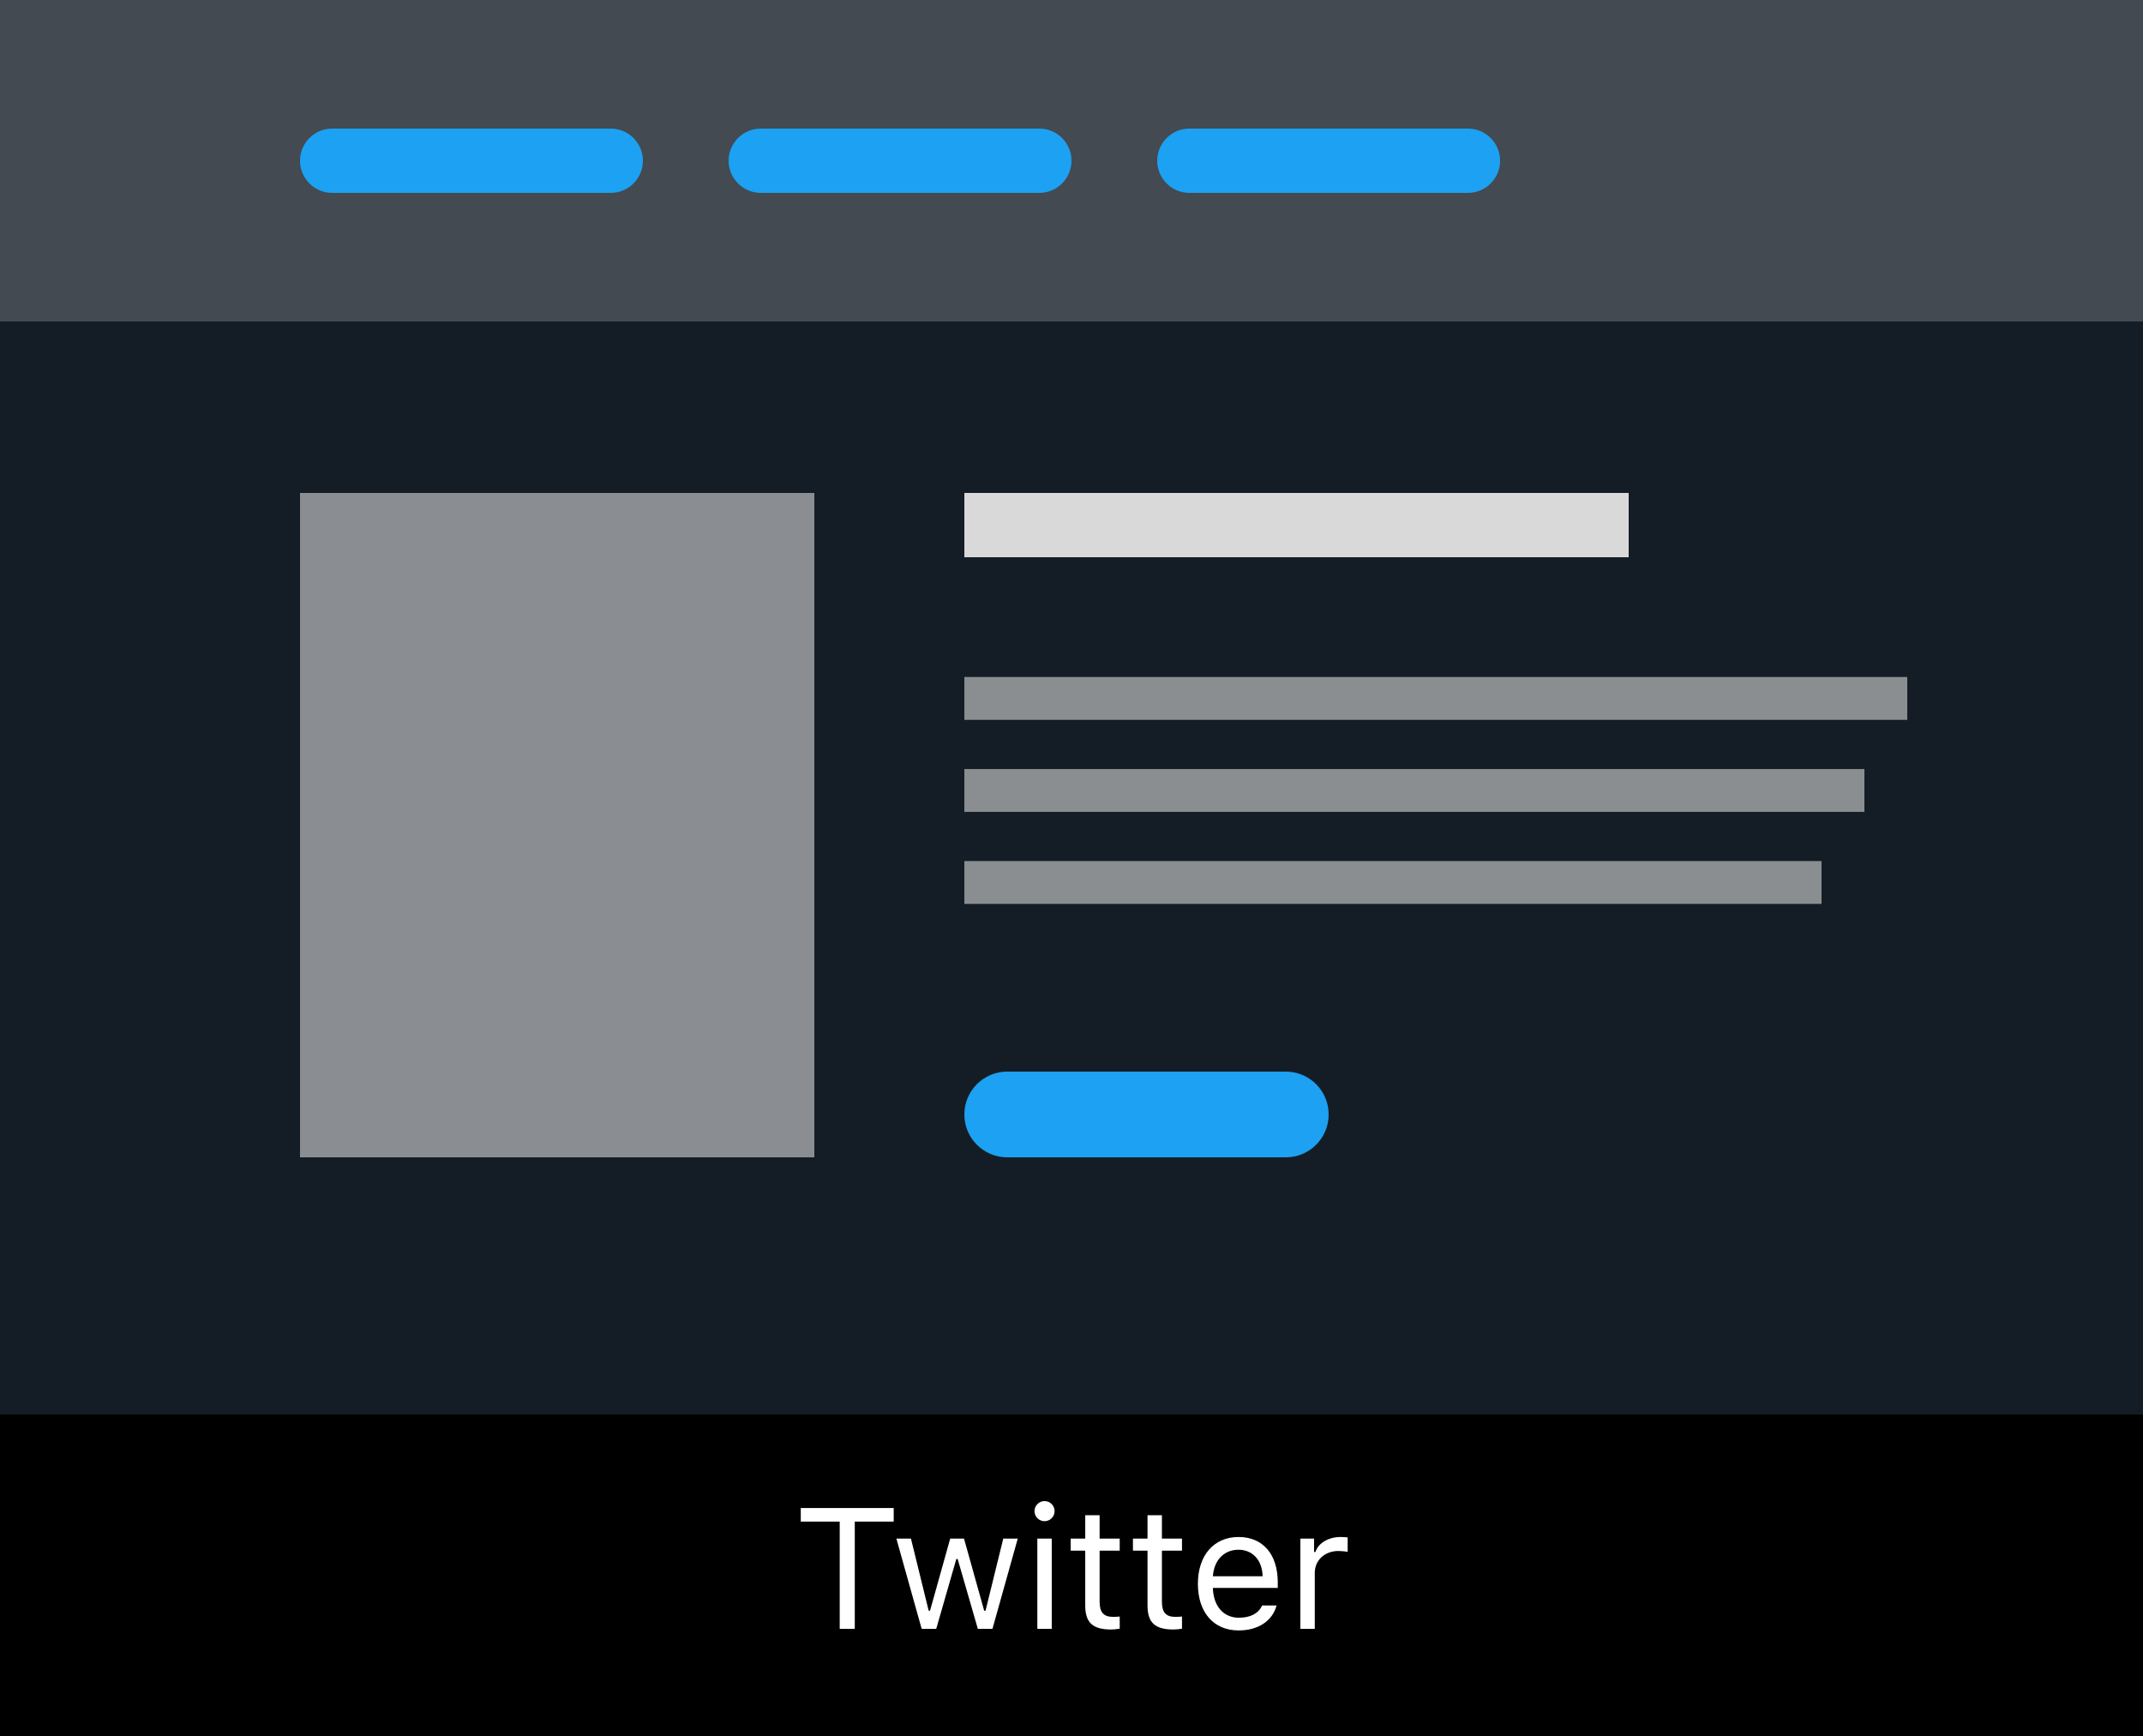
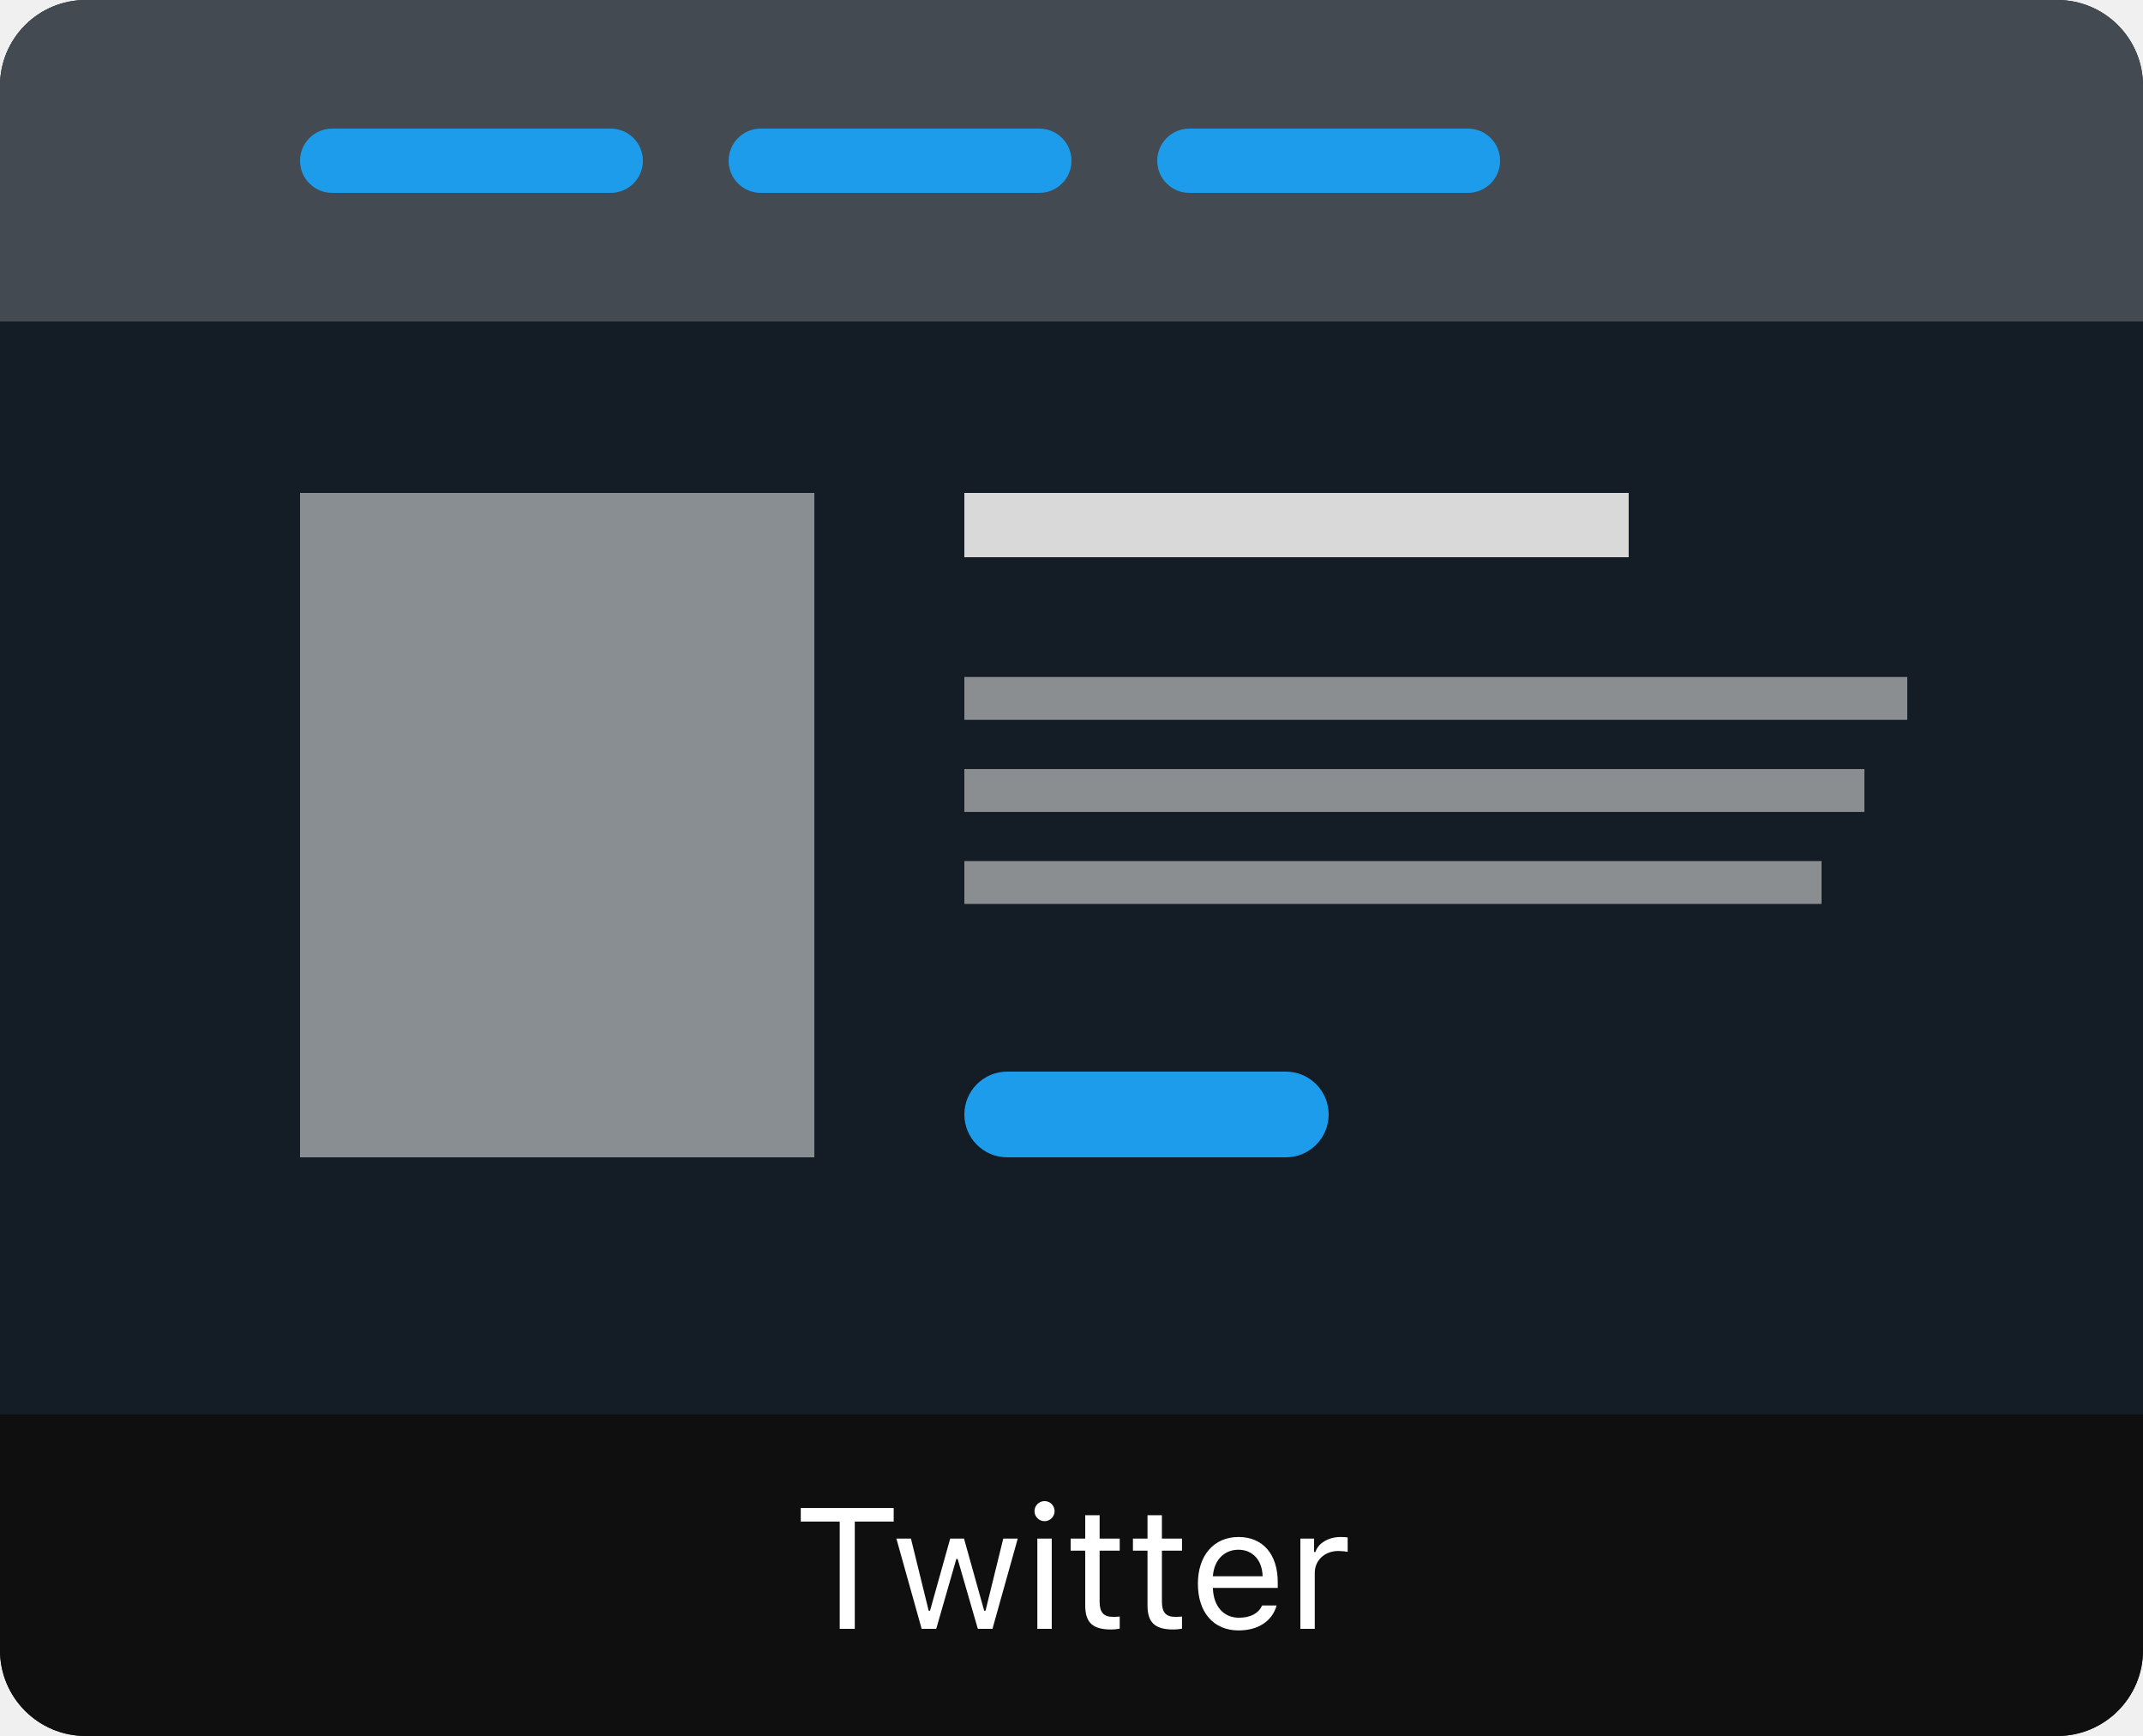
<svg xmlns="http://www.w3.org/2000/svg" width="100" height="81" viewBox="0 0 100 81" fill="none">
  <g clip-path="url(#clip0)">
-     <path d="M0 0H100V81H0V0Z" fill="#141D26" />
-     <path opacity="0.2" d="M0 0H100V15H0V0Z" fill="white" />
-     <path d="M0 66H100V81H0V66Z" fill="black" />
-     <path d="M14 7.5C14 6.672 14.672 6 15.5 6H28.5C29.328 6 30 6.672 30 7.5C30 8.328 29.328 9 28.5 9H15.5C14.672 9 14 8.328 14 7.5Z" fill="#1DA1F2" />
+     <rect width="100" height="81" rx="4" fill="#141D26" />
+     <path d="M0 0H100V15H0V0Z" fill="#434A51" />
+     <path d="M0 66H100V81H0V66Z" fill="#0F0F0F" />
+     <path d="M14 7.5C14 6.672 14.672 6 15.5 6H28.5C29.328 6 30 6.672 30 7.5C30 8.328 29.328 9 28.5 9H15.5C14.672 9 14 8.328 14 7.5Z" fill="#1C9CEA" />
    <path d="M45 23H76V26H45V23Z" fill="#D9D9D9" />
-     <path d="M45 52C45 50.895 45.895 50 47 50H60C61.105 50 62 50.895 62 52C62 53.105 61.105 54 60 54H47C45.895 54 45 53.105 45 52Z" fill="#1DA1F2" />
-     <path opacity="0.6" d="M45 31.588H89V33.588H45V31.588Z" fill="#D9D9D9" />
-     <path opacity="0.6" d="M45 35.882H87V37.882H45V35.882Z" fill="#D9D9D9" />
-     <path opacity="0.6" d="M45 40.176H85V42.176H45V40.176Z" fill="#D9D9D9" />
-     <path opacity="0.5" d="M14 23H38V54H14V23Z" fill="white" />
-     <path d="M34 7.5C34 6.672 34.672 6 35.5 6H48.5C49.328 6 50 6.672 50 7.5C50 8.328 49.328 9 48.5 9H35.5C34.672 9 34 8.328 34 7.5Z" fill="#1DA1F2" />
-     <path d="M54 7.5C54 6.672 54.672 6 55.5 6H68.5C69.328 6 70 6.672 70 7.5C70 8.328 69.328 9 68.5 9H55.5C54.672 9 54 8.328 54 7.5Z" fill="#1DA1F2" />
+     <path d="M45 52C45 50.895 45.895 50 47 50H60C61.105 50 62 50.895 62 52C62 53.105 61.105 54 60 54H47C45.895 54 45 53.105 45 52Z" fill="#1C9CEA" />
+     <path d="M45 31.588H89V33.588H45V31.588Z" fill="#8A8E91" />
+     <path d="M45 35.882H87V37.882H45V35.882Z" fill="#8A8E91" />
+     <path d="M45 40.176H85V42.176H45V40.176Z" fill="#8A8E91" />
+     <path d="M14 23H38V54H14V23Z" fill="#898E92" />
+     <path d="M34 7.5C34 6.672 34.672 6 35.5 6H48.5C49.328 6 50 6.672 50 7.5C50 8.328 49.328 9 48.5 9H35.5C34.672 9 34 8.328 34 7.5Z" fill="#1C9CEA" />
+     <path d="M54 7.5C54 6.672 54.672 6 55.5 6H68.5C69.328 6 70 6.672 70 7.5C70 8.328 69.328 9 68.5 9H55.5C54.672 9 54 8.328 54 7.5Z" fill="#1C9CEA" />
    <path d="M39.887 76V70.996H41.703V70.363H37.367V70.996H39.184V76H39.887Z" fill="white" />
    <path d="M47.492 71.789H46.816L45.988 75.156H45.926L44.984 71.789H44.34L43.398 75.156H43.336L42.508 71.789H41.828L43.008 76H43.688L44.625 72.742H44.688L45.629 76H46.312L47.492 71.789Z" fill="white" />
    <path d="M48.742 70.977C49 70.977 49.211 70.766 49.211 70.508C49.211 70.25 49 70.039 48.742 70.039C48.484 70.039 48.273 70.25 48.273 70.508C48.273 70.766 48.484 70.977 48.742 70.977ZM48.406 76H49.078V71.789H48.406V76Z" fill="white" />
    <path d="M50.641 70.699V71.789H49.961V72.352H50.641V74.906C50.641 75.711 50.988 76.031 51.855 76.031C51.988 76.031 52.117 76.016 52.25 75.992V75.426C52.125 75.438 52.059 75.441 51.938 75.441C51.5 75.441 51.312 75.231 51.312 74.734V72.352H52.25V71.789H51.312V70.699H50.641Z" fill="white" />
    <path d="M53.547 70.699V71.789H52.867V72.352H53.547V74.906C53.547 75.711 53.895 76.031 54.762 76.031C54.895 76.031 55.023 76.016 55.156 75.992V75.426C55.031 75.438 54.965 75.441 54.844 75.441C54.406 75.441 54.219 75.231 54.219 74.734V72.352H55.156V71.789H54.219V70.699H53.547Z" fill="white" />
    <path d="M58.898 74.91C58.723 75.281 58.355 75.481 57.812 75.481C57.098 75.481 56.633 74.953 56.598 74.121V74.09H59.625V73.832C59.625 72.523 58.934 71.715 57.797 71.715C56.641 71.715 55.898 72.574 55.898 73.898C55.898 75.231 56.629 76.074 57.797 76.074C58.719 76.074 59.375 75.629 59.57 74.91H58.898ZM57.789 72.309C58.457 72.309 58.902 72.801 58.918 73.547H56.598C56.648 72.801 57.117 72.309 57.789 72.309Z" fill="white" />
    <path d="M60.68 76H61.352V73.391C61.352 72.797 61.816 72.367 62.457 72.367C62.59 72.367 62.832 72.391 62.887 72.406V71.734C62.801 71.723 62.66 71.715 62.551 71.715C61.992 71.715 61.508 72.004 61.383 72.414H61.32V71.789H60.68V76Z" fill="white" />
  </g>
  <defs>
    <clipPath id="clip0">
-       <rect width="100" height="81" fill="white" />
+       <rect width="100" height="81" rx="4" fill="white" />
    </clipPath>
  </defs>
</svg>
